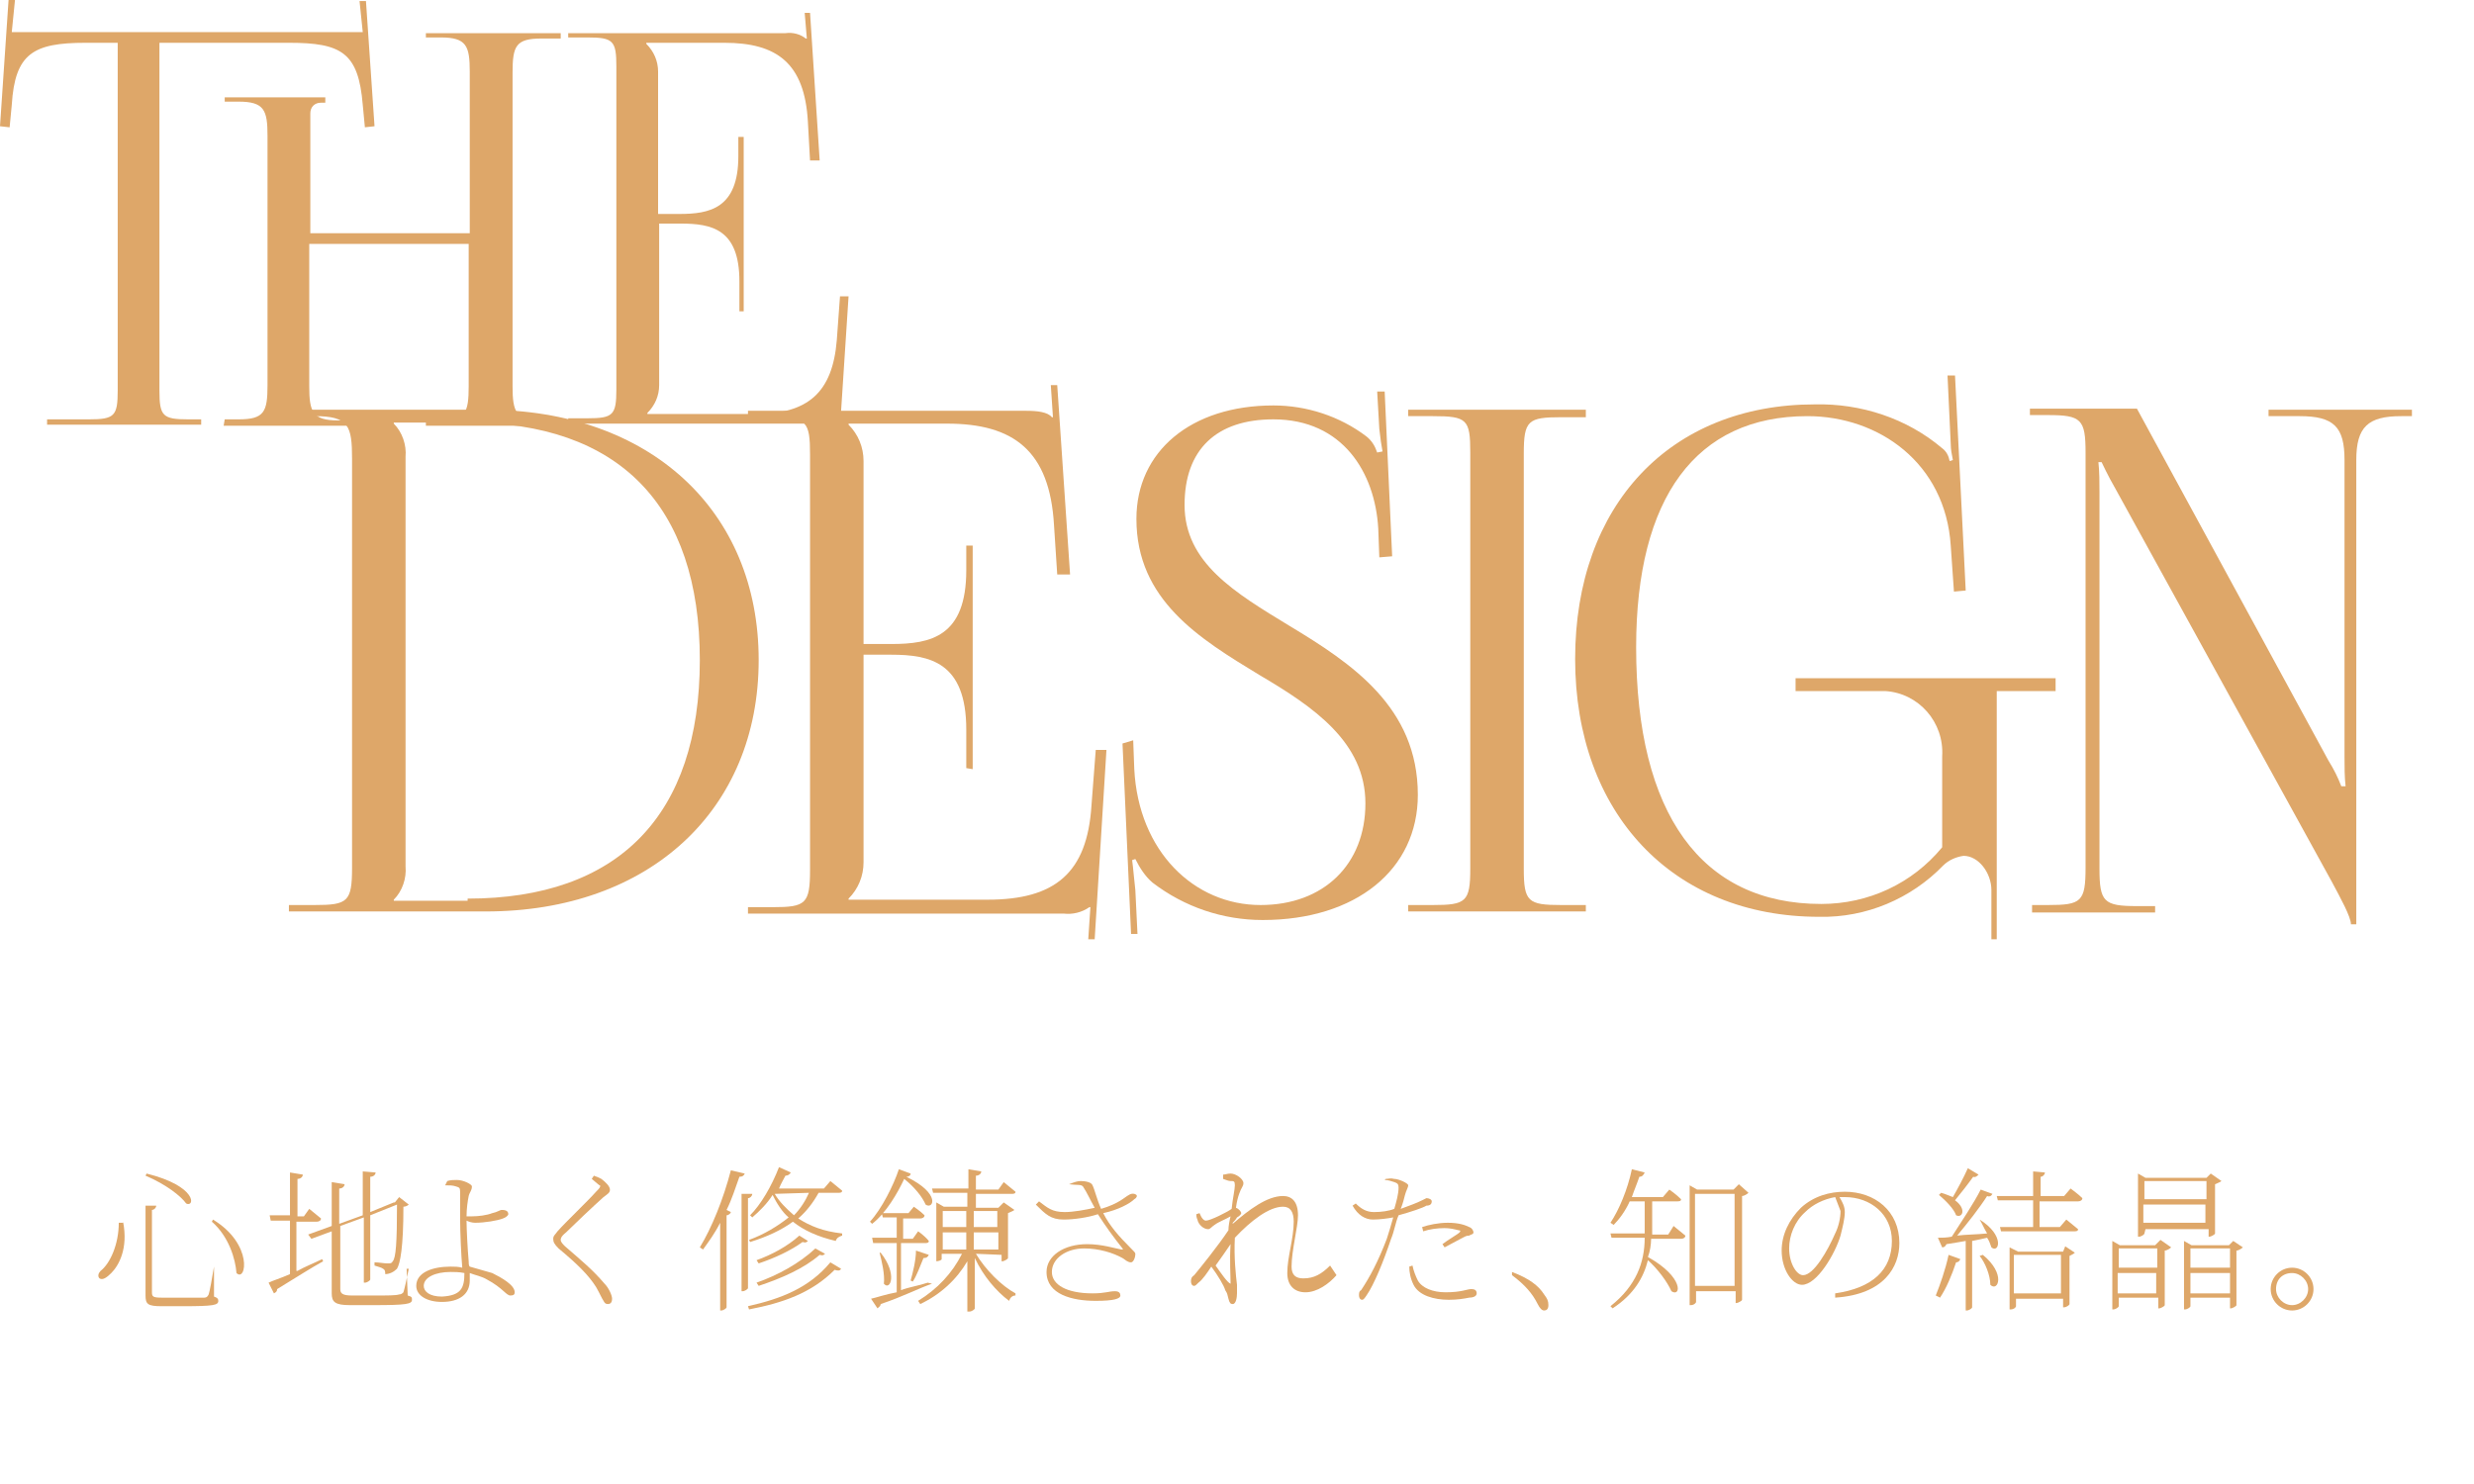
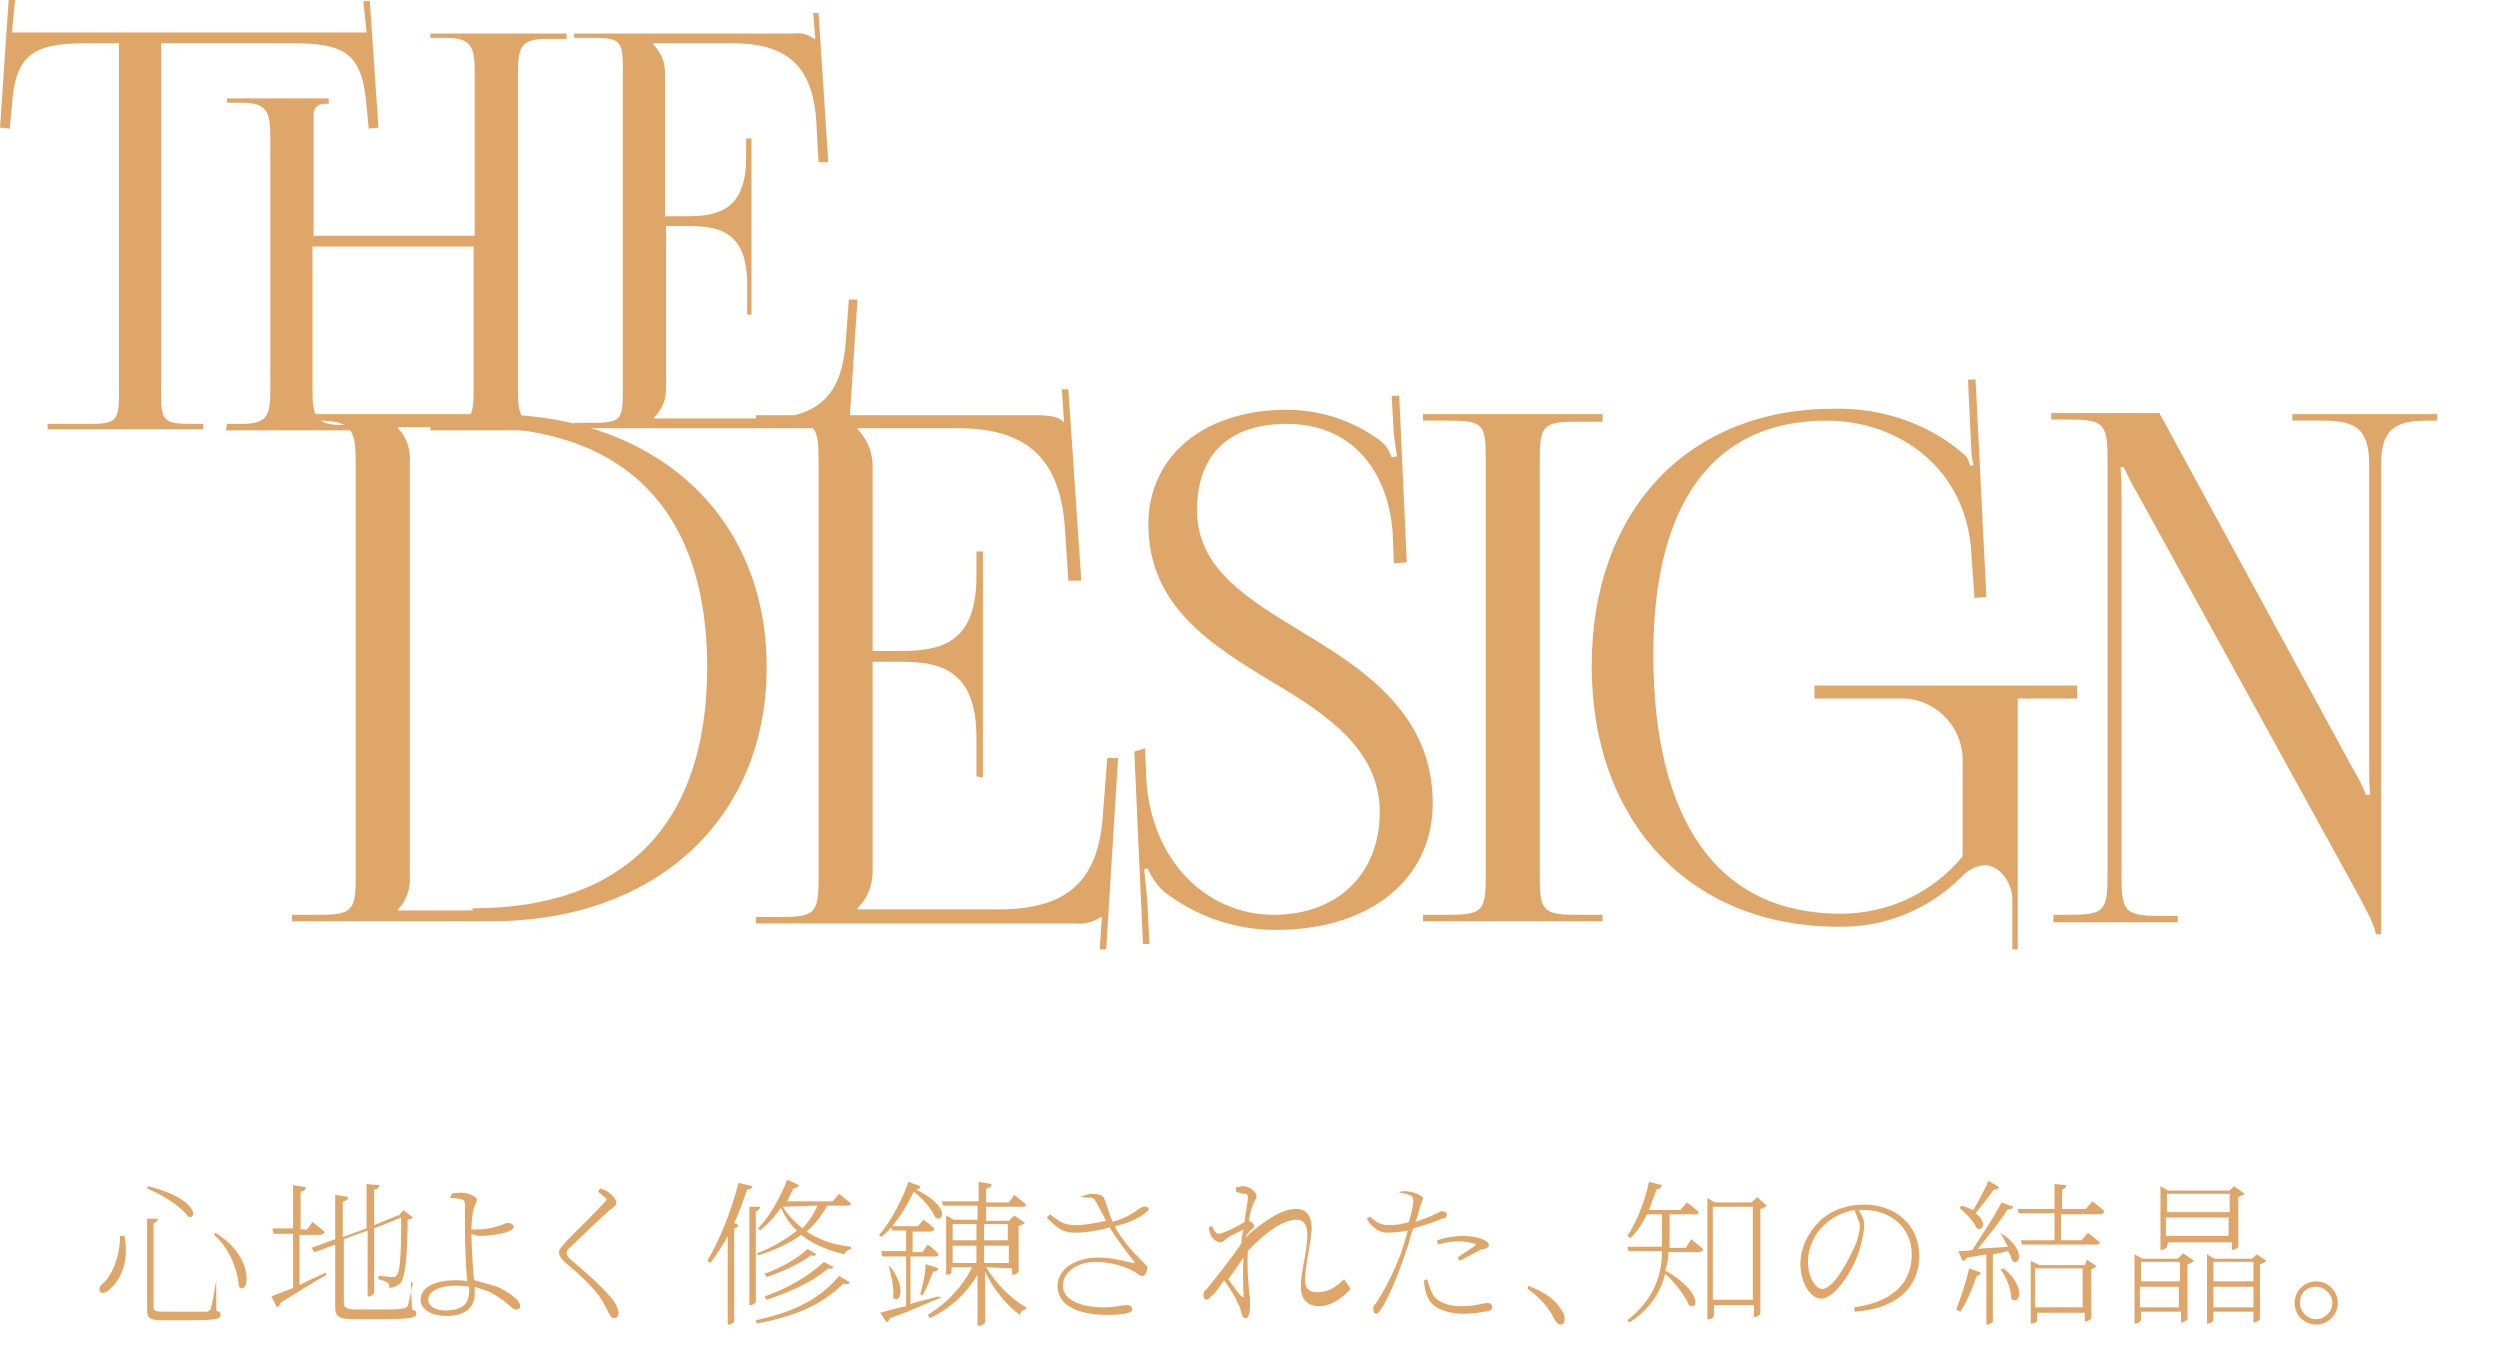
- <svg xmlns="http://www.w3.org/2000/svg" version="1.1" id="レイヤー_1" x="0px" y="0px" viewBox="0 0 231.2 138.7" style="enable-background:new 0 0 231.2 138.7;" xml:space="preserve">
+ <svg xmlns="http://www.w3.org/2000/svg" version="1.1" id="レイヤー_1" x="0px" y="0px" viewBox="0 0 231.2 125" style="enable-background:new 0 0 231.2 138.7;" xml:space="preserve">
  <style type="text/css">
	.st0{enable-background:new    ;}
	.st1{fill:#DEA769;}
</style>
  <g>
    <g class="st0">
      <path class="st1" d="M11.5,114.2c0.5,2.5-0.4,4.1-1.1,4.8c-0.4,0.4-0.8,0.7-1.1,0.5c-0.2-0.2-0.1-0.5,0.1-0.7    c0.9-0.7,1.7-2.5,1.7-4.5H11.5z M14.6,112.7c0,0.2-0.2,0.4-0.4,0.4v7.7c0,0.4,0.1,0.5,0.9,0.5h2c1,0,1.7,0,2,0    c0.2,0,0.3-0.1,0.4-0.3c0.1-0.3,0.3-1.4,0.5-2.6H20v2.8c0.3,0.1,0.4,0.2,0.4,0.4c0,0.4-0.4,0.5-3.3,0.5h-2c-1.3,0-1.5-0.2-1.5-1    v-8.4L14.6,112.7z M17.4,112.5c-0.5-0.7-1.9-1.8-3.8-2.6l0.1-0.2C18.5,110.9,18.2,112.9,17.4,112.5z M22.1,119    c-0.1-1.3-0.7-3.4-2.3-4.8l0.1-0.2C23.7,116.3,23,119.9,22.1,119z" />
    </g>
    <g class="st0">
      <path class="st1" d="M27.8,118.8c0.7-0.4,1.5-0.7,2.3-1.1l0.1,0.2c-1.1,0.6-2.5,1.5-4.3,2.6c0,0.2-0.1,0.3-0.3,0.4l-0.5-1    c0.4-0.2,1.1-0.4,2-0.8v-5h-1.8l-0.1-0.5h1.9v-4l1.2,0.2c0,0.2-0.2,0.4-0.5,0.4v3.5h0.6l0.5-0.7c0,0,0.6,0.5,1.1,0.9    c0,0.2-0.2,0.3-0.4,0.3h-1.9V118.8z M38.1,121.1c0.4,0.1,0.4,0.2,0.4,0.4c0,0.4-0.5,0.5-3.6,0.5h-2.2c-1.4,0-1.7-0.3-1.7-1.1v-5.8    l-1.9,0.7l-0.3-0.4l2.2-0.8v-4.1l1.2,0.2c0,0.2-0.2,0.4-0.5,0.4v3.3l2.2-0.8v-4.1l1.2,0.1c0,0.2-0.2,0.4-0.5,0.4v3.3l2.2-0.9h0.1    l0,0l0.4-0.5l0.9,0.7c-0.1,0.1-0.3,0.2-0.5,0.2c0,3.8-0.3,5.3-0.6,5.8c-0.3,0.3-0.7,0.5-1.1,0.5c0-0.2,0-0.4-0.2-0.5    c-0.1-0.1-0.5-0.2-0.8-0.3v-0.3c0.4,0,0.9,0.1,1.2,0.1c0.3,0,0.4,0,0.5-0.2c0.3-0.3,0.4-1.8,0.4-5.3l-2.5,1v6    c0,0.1-0.3,0.3-0.5,0.3h-0.1v-6.1l-2.2,0.8v5.9c0,0.4,0.2,0.6,1.1,0.6h2.2c1.1,0,1.9,0,2.2-0.1c0.2,0,0.3-0.1,0.4-0.2    c0.1-0.3,0.3-1.2,0.5-2.2H38L38.1,121.1z" />
    </g>
    <g class="st0">
      <path class="st1" d="M41.8,110.4c0.3-0.1,0.6-0.1,0.9-0.1c0.6,0,1.4,0.4,1.4,0.6c0,0.4-0.2,0.5-0.3,0.9c-0.1,0.5-0.2,1.2-0.2,1.9    c0.2,0,0.4,0,0.5,0c0.6,0,1.4-0.1,1.9-0.3c0.5-0.1,0.7-0.3,0.9-0.3c0.5,0,0.6,0.2,0.6,0.4c0,0.1-0.2,0.3-0.5,0.4    c-0.5,0.2-1.7,0.4-2.6,0.4c-0.3,0-0.6-0.1-0.8-0.2c0,0.8,0.1,2.7,0.2,3.8c0,0.2,0,0.4,0.1,0.5c0.7,0.2,1.4,0.4,2.1,0.6    c0.8,0.4,2.1,1.1,2.1,1.8c0,0.2-0.1,0.3-0.4,0.3c-0.4,0-0.7-0.7-2.2-1.5c-0.5-0.3-1.1-0.4-1.6-0.6c0,0.2,0,0.5,0,0.7    c0,1.3-1,2-2.6,2c-1.4,0-2.4-0.6-2.4-1.5c0-1.3,1.6-1.8,3.2-1.8c0.4,0,0.7,0,1.1,0.1c-0.1-1.1-0.2-3.4-0.2-4.5c0-1,0-2.3,0-2.6    c0-0.4-0.1-0.4-0.4-0.5c-0.3-0.1-0.6-0.1-1-0.1L41.8,110.4z M43.4,119c-0.5-0.1-0.9-0.1-1.3-0.1c-1.4,0-2.5,0.5-2.5,1.3    c0,0.5,0.5,1,1.7,1C43.1,121.1,43.4,120.4,43.4,119z" />
    </g>
    <g class="st0">
      <path class="st1" d="M55.3,110.2l0.2-0.3c0.3,0.1,0.5,0.2,0.7,0.3c0.4,0.3,0.8,0.7,0.8,1c0,0.3-0.2,0.4-0.6,0.7    c-0.9,0.8-2.9,2.7-3.5,3.3c-0.5,0.4-0.5,0.6-0.5,0.7c0,0.2,0.2,0.4,0.4,0.6c1.5,1.3,2.6,2.2,3.7,3.5c0.4,0.4,0.7,1.1,0.7,1.4    c0,0.4-0.2,0.5-0.4,0.5s-0.3-0.1-0.4-0.3c-0.2-0.3-0.3-0.6-0.7-1.3c-0.7-1.1-1.7-2.1-3.5-3.6c-0.4-0.4-0.5-0.6-0.5-0.9    s0.2-0.4,0.4-0.7c0.7-0.8,2.9-2.9,3.6-3.7c0.3-0.3,0.4-0.4,0.4-0.6C56.1,110.9,55.9,110.7,55.3,110.2z" />
    </g>
    <g class="st0">
      <path class="st1" d="M69.6,109.7c-0.1,0.2-0.2,0.3-0.5,0.3c-0.4,1.1-0.7,2.1-1.2,3.1l0.4,0.2c0,0.1-0.2,0.3-0.4,0.3v8.6    c0,0.1-0.3,0.3-0.5,0.3h-0.1v-8.2c-0.5,1-1.1,1.8-1.6,2.5l-0.3-0.2c1.1-1.8,2.2-4.5,2.9-7.2L69.6,109.7z M70.3,111.6    c0,0.2-0.2,0.4-0.4,0.4v8.4c0,0.1-0.3,0.3-0.5,0.3h-0.1v-9.1L70.3,111.6z M69.9,122.1c3.1-0.7,5.7-1.7,7.7-4.1l1,0.6    c-0.1,0.2-0.3,0.2-0.6,0.1c-2.2,2.2-4.9,3.1-8,3.7L69.9,122.1z M76.5,111.5c-0.5,0.9-1.1,1.7-1.9,2.4c1.1,0.7,2.3,1.2,4.1,1.4v0.2    c-0.3,0.1-0.5,0.2-0.6,0.5c-1.7-0.4-3-1-4-1.8c-1.1,0.8-2.4,1.4-4,1.9l-0.1-0.2c1.4-0.5,2.7-1.3,3.7-2.1c-0.6-0.5-1.1-1.3-1.5-2.1    c-0.5,0.8-1.2,1.5-1.9,2.1l-0.2-0.2c1-1,2-2.7,2.7-4.5l1.1,0.5c-0.1,0.2-0.3,0.3-0.5,0.3c-0.2,0.4-0.4,0.7-0.6,1.2H77l0.6-0.7    c0,0,0.6,0.5,1.1,0.9c0,0.2-0.2,0.2-0.4,0.2C78.3,111.5,76.5,111.5,76.5,111.5z M70.7,119.9c2-0.7,4-1.8,5.5-3.2l0.9,0.5    c-0.1,0.1-0.2,0.2-0.5,0.1c-1.5,1.3-3.6,2.2-5.7,2.9L70.7,119.9z M75.5,116c-0.1,0.1-0.2,0.2-0.5,0.1c-1.1,0.8-2.6,1.5-4.1,2    l-0.2-0.3c1.4-0.5,2.9-1.3,4-2.3L75.5,116z M72.4,111.6c0.4,0.7,1.1,1.4,1.8,2c0.6-0.6,1.1-1.4,1.4-2.1L72.4,111.6L72.4,111.6z" />
    </g>
    <g class="st0">
      <path class="st1" d="M85.1,109.7c0,0.2-0.2,0.3-0.4,0.3c3.3,1.6,2.5,3.1,1.8,2.6c-0.3-0.7-1-1.6-2-2.4c-0.6,1.3-1.7,3.2-3,4.2    l-0.2-0.2c1.1-1.2,2.2-3.4,2.7-4.9L85.1,109.7z M87.1,120c-1.2,0.4-2.7,1.2-4.8,1.9c0,0.2-0.2,0.3-0.3,0.4l-0.6-0.9    c0.5-0.1,1.3-0.4,2.4-0.6v-4.6h-2.2l-0.1-0.5h2.3v-1.9h-1.3l-0.1-0.4h2.5l0.5-0.6c0,0,0.6,0.4,1,0.8c0,0.2-0.2,0.3-0.4,0.3h-1.6    v1.9h0.9l0.5-0.7c0,0,0.6,0.4,1,0.9c0,0.2-0.2,0.2-0.4,0.2h-2.2v4.4c0.8-0.3,1.6-0.4,2.5-0.7L87.1,120z M82.3,117.1    c1.6,2,0.9,3.6,0.3,2.9c0.1-0.9-0.2-2.1-0.4-2.9H82.3z M85.1,119.7c0.2-0.7,0.5-1.9,0.5-2.8l1.2,0.4c-0.1,0.2-0.2,0.3-0.5,0.3    c-0.3,0.7-0.6,1.6-1,2.2L85.1,119.7z M91.2,117.2c0.9,1.5,2.4,3,3.7,3.7v0.2c-0.3,0-0.5,0.2-0.6,0.5c-1.2-0.9-2.4-2.3-3.2-4v4.7    c0,0.1-0.3,0.3-0.5,0.3h-0.2v-4.7c-1,1.7-2.5,3.1-4.4,4l-0.2-0.3c1.8-1.1,3.2-2.6,4.1-4.4H88v0.5c0,0.1-0.3,0.2-0.5,0.2h0v-5.5    l0.7,0.4h2.2v-1.3h-3.2l-0.1-0.4h3.4v-1.8l1.2,0.2c0,0.2-0.2,0.4-0.5,0.4v1.3h2.1l0.5-0.7c0,0,0.6,0.5,1.1,0.9    c0,0.2-0.2,0.2-0.4,0.2h-3.3v1.3h2.1l0.5-0.5l1,0.7c-0.1,0.1-0.4,0.2-0.6,0.3v4.2c0,0.1-0.4,0.3-0.5,0.3h-0.1v-0.6L91.2,117.2    L91.2,117.2z M88.1,113.2v1.5h2.2v-1.5H88.1z M88.1,116.8h2.2v-1.6h-2.2V116.8z M91,113.2v1.5h2.2v-1.5H91z M93.3,116.8v-1.6H91    v1.6H93.3z" />
    </g>
    <g class="st0">
      <path class="st1" d="M99.9,110.7c0.5-0.2,0.8-0.3,1.1-0.3c0.4,0,1,0.1,1.1,0.4c0.2,0.4,0.4,1.3,0.8,2.2c1.7-0.5,2.2-1.1,2.6-1.3    c0.3-0.2,0.6-0.1,0.7,0c0.1,0.1,0,0.3-0.2,0.4c-0.4,0.4-1.5,1-2.9,1.3c0.6,1.2,1.5,2.2,2.5,3.2c0.4,0.4,0.5,0.5,0.5,0.6    c0,0.4-0.2,0.8-0.4,0.8c-0.3,0-0.5-0.2-0.8-0.4c-0.9-0.5-2.2-0.9-3.6-0.9c-1.6,0-3,0.9-3,2.2c0,1.2,1.4,2,3.8,2    c1.2,0,1.5-0.2,2.1-0.2c0.4,0,0.5,0.2,0.5,0.4c0,0.3-0.6,0.5-2.3,0.5c-2.2,0-4.6-0.6-4.6-2.7c0-1.5,1.6-2.6,3.8-2.6    c1.4,0,2.6,0.4,3.2,0.5c0.1,0,0.2,0,0.1-0.1c-0.8-1-1.6-2.1-2.3-3.2c-0.9,0.3-2.2,0.5-3.2,0.5c-1.2,0-1.7-0.5-2.6-1.4l0.3-0.3    c0.8,0.6,1.2,1,2.4,1c0.8,0,1.9-0.2,2.8-0.4c-0.4-0.7-0.7-1.4-1.1-2C101,110.7,100.7,110.8,99.9,110.7L99.9,110.7z" />
    </g>
    <g class="st0">
      <path class="st1" d="M124.9,119.2c-0.7,0.8-1.8,1.6-2.9,1.6c-1,0-1.7-0.6-1.7-1.8c0-1.5,0.6-3.2,0.6-4.8c0-0.9-0.3-1.4-1-1.4    c-1.3,0-3,1.3-4.5,2.9c-0.1,1.8,0.1,3.6,0.2,4.4c0,0.3,0,0.5,0,0.8c0,0.4-0.1,1-0.4,1c-0.2,0-0.3-0.1-0.4-0.5s-0.1-0.5-0.3-0.8    c-0.1-0.4-0.7-1.4-1.3-2.2c-0.4,0.6-0.8,1.2-1.2,1.5c-0.2,0.2-0.3,0.3-0.4,0.3c-0.2,0-0.3-0.2-0.3-0.4c0-0.2,0-0.4,0.3-0.6    c0.5-0.6,2.2-2.7,3.2-4.2c0-0.4,0.1-0.9,0.2-1.3c-0.5,0.3-1.1,0.5-1.5,0.8c-0.3,0.2-0.4,0.4-0.6,0.4c-0.4,0-0.9-0.4-1-0.9    c-0.1-0.2-0.1-0.4-0.1-0.5l0.3-0.1c0.2,0.5,0.4,0.7,0.6,0.7c0.4,0,2-0.8,2.4-1.1c0.1-1,0.3-1.8,0.3-2.2c0-0.4-0.1-0.4-0.4-0.4    c-0.2,0-0.4-0.1-0.7-0.2v-0.4c0.2,0,0.4-0.1,0.7-0.1c0.5,0,1.2,0.5,1.2,0.9c0,0.3-0.2,0.4-0.4,1c-0.1,0.3-0.2,0.6-0.3,1.3    c0.3,0.1,0.5,0.4,0.5,0.5s-0.2,0.3-0.4,0.4c-0.1,0.2-0.3,0.4-0.4,0.5v0.1c1.5-1.3,3.2-2.6,4.7-2.6c0.8,0,1.4,0.5,1.4,1.8    c0,1.1-0.6,3.3-0.6,4.8c0,0.8,0.4,1.1,1.1,1.1c1,0,1.7-0.4,2.5-1.2L124.9,119.2z M115,120c0-0.8-0.1-2.2,0-3.7    c-0.4,0.6-0.9,1.3-1.4,2C114.1,119,114.7,119.9,115,120C115,120.2,115,120.2,115,120z" />
    </g>
    <g class="st0">
      <path class="st1" d="M129.5,110.2c0.3,0,0.4-0.1,0.8,0c0.4,0,1.3,0.4,1.3,0.6c0,0.2-0.2,0.5-0.3,0.9c-0.1,0.4-0.2,0.8-0.4,1.3    c0.8-0.3,1.4-0.5,2-0.8c0.2-0.1,0.4-0.2,0.4-0.2c0.2,0,0.5,0.1,0.5,0.3c0,0.2-0.1,0.4-0.5,0.4c-0.3,0.2-1.5,0.6-2.6,0.9    c-0.3,0.7-0.4,1.5-0.7,2.2c-0.7,2.1-1.6,4.3-2.3,5.3c-0.2,0.3-0.3,0.4-0.4,0.4c-0.2,0-0.3-0.2-0.3-0.4s0-0.4,0.2-0.5    c0.8-1.2,1.6-2.7,2.4-4.8c0.2-0.6,0.4-1.3,0.6-2c-0.5,0.1-1.3,0.2-1.9,0.2c-0.7,0-1.4-0.4-1.9-1.3l0.3-0.2c0.5,0.5,1,0.8,1.7,0.8    c0.7,0,1.4-0.1,1.9-0.3c0.2-0.7,0.4-1.4,0.4-2c0-0.3-0.1-0.4-0.4-0.5c-0.3-0.1-0.6-0.2-0.9-0.2L129.5,110.2z M132,118.3    c0.1,0.5,0.3,1,0.5,1.4c0.4,0.7,1.4,1.1,2.6,1.1c1.5,0,2-0.3,2.4-0.3c0.3,0,0.5,0.1,0.5,0.4c0,0.3-0.4,0.4-0.7,0.4    c-0.5,0.1-1.1,0.2-1.9,0.2c-1.4,0-2.8-0.4-3.3-1.4c-0.3-0.6-0.4-1.2-0.4-1.7L132,118.3z M132.9,114.7c0.6-0.2,1.5-0.4,2.4-0.4    c1,0,1.6,0.2,2,0.4c0.3,0.1,0.4,0.4,0.4,0.5c0,0.2-0.3,0.2-0.4,0.3c-0.3,0-0.4,0.1-0.8,0.3c-0.4,0.2-1.1,0.6-1.5,0.8l-0.2-0.3    c0.5-0.4,1.4-0.9,1.6-1.1c0.1-0.1,0.1-0.2-0.1-0.2c-0.4-0.1-0.8-0.2-1.3-0.2c-0.7,0-1.4,0.1-2,0.3L132.9,114.7z" />
    </g>
    <g class="st0">
      <path class="st1" d="M141.3,118.9c1.6,0.6,2.5,1.3,3,2.1c0.3,0.4,0.4,0.6,0.4,1c0,0.4-0.2,0.5-0.4,0.5s-0.4-0.2-0.6-0.6    c-0.5-1-1.2-1.8-2.4-2.7L141.3,118.9z" />
    </g>
    <g class="st0">
      <path class="st1" d="M156.4,114.6c0,0,0.6,0.5,1.1,0.9c0,0.2-0.2,0.3-0.4,0.3h-2.8c0,0.5-0.1,1.2-0.3,1.7c3.4,1.9,3.1,3.8,2.2,3.2    c-0.4-0.9-1.3-2.1-2.2-2.9c-0.4,1.6-1.3,3.2-3.3,4.5l-0.2-0.2c2.4-1.9,3.2-4.1,3.2-6.4h-3.1l-0.1-0.4h3.2c0-0.2,0-0.4,0-0.5v-2.5    h-1.4c-0.4,0.9-1,1.7-1.5,2.2l-0.3-0.2c0.8-1.2,1.6-3.1,2-5l1.2,0.3c-0.1,0.2-0.2,0.4-0.5,0.4c-0.2,0.6-0.5,1.3-0.7,1.9h2.9    l0.6-0.7c0,0,0.6,0.4,1.1,0.9c0,0.2-0.2,0.2-0.4,0.2h-2.3v2.5c0,0.2,0,0.4,0,0.6h1.5L156.4,114.6z M163.4,111.5    c-0.1,0.1-0.4,0.3-0.6,0.3v9.7c0,0.1-0.4,0.3-0.5,0.3h-0.1v-1.1h-3.7v1c0,0.1-0.2,0.3-0.5,0.3h-0.1v-11.2l0.7,0.4h3.4l0.5-0.5    L163.4,111.5z M162.1,120.2v-8.6h-3.7v8.6H162.1z" />
    </g>
    <g class="st0">
      <path class="st1" d="M171.5,120.9c3.5-0.5,5.3-2.2,5.3-4.9c0-2.5-2-4.1-4.4-4.1c-0.2,0-0.4,0-0.5,0c0.3,0.5,0.5,0.9,0.5,1.4    c0,0.6-0.2,1.4-0.4,2.2c-0.5,1.7-2.2,4.6-3.6,4.6c-0.9,0-1.9-1.4-1.9-3.2c0-1.5,0.7-2.9,1.8-4c1.2-1.1,2.7-1.5,4.1-1.5    c2.8,0,5.1,1.8,5.1,4.8c0,2.2-1.4,4.8-6,5.1V120.9z M171.5,111.9c-1.1,0.2-2.1,0.7-2.8,1.4c-1,0.9-1.5,2.2-1.5,3.4    c0,1.4,0.7,2.5,1.3,2.5c1,0,2.3-2.3,3-3.9c0.3-0.6,0.5-1.4,0.5-2.1C171.8,112.7,171.7,112.4,171.5,111.9z" />
    </g>
    <g class="st0">
      <path class="st1" d="M180.9,121.1c0.4-1,0.9-2.4,1.2-3.8l1.1,0.4c-0.1,0.2-0.2,0.3-0.4,0.3c-0.4,1.2-0.9,2.4-1.5,3.3L180.9,121.1z     M185,114c2.4,1.5,1.8,3.2,1.1,2.6c-0.1-0.3-0.2-0.6-0.4-0.9c-0.4,0.1-0.9,0.2-1.4,0.3v6.2c0,0.1-0.3,0.3-0.5,0.3h-0.1V116    c-0.5,0.1-1.2,0.2-1.8,0.3c-0.1,0.2-0.2,0.3-0.4,0.3l-0.4-0.9c0.4,0,0.8,0,1.3-0.1c0.9-1.4,2.1-3.2,2.7-4.4l1.1,0.4    c-0.1,0.2-0.3,0.3-0.5,0.2c-0.7,1.1-1.8,2.5-2.8,3.7c0.8-0.1,1.8-0.1,2.8-0.2C185.4,114.8,185.2,114.3,185,114L185,114z     M184.9,109.8c-0.1,0.1-0.3,0.3-0.5,0.2c-0.5,0.7-1.2,1.6-1.7,2.2c1.1,0.8,0.7,1.7,0.1,1.4c-0.2-0.6-1-1.4-1.6-1.9l0.2-0.2    c0.4,0.1,0.8,0.3,1.1,0.4c0.4-0.7,1-1.8,1.4-2.7L184.9,109.8z M185.3,117.3c2.2,1.8,1.4,3.5,0.7,2.8c0-0.9-0.5-2.1-1-2.7    L185.3,117.3z M190.6,112.2v2.5h1.9l0.6-0.7c0,0,0.6,0.5,1.1,0.9c0,0.2-0.2,0.2-0.4,0.2h-6.8l-0.1-0.4h3.1v-2.5h-3.3l-0.1-0.4h3.4    v-2.3l1.1,0.1c0,0.2-0.2,0.4-0.4,0.4v1.8h2.2l0.6-0.7c0,0,0.7,0.5,1.1,0.9c0,0.2-0.2,0.3-0.4,0.3h-3.6V112.2z M193,116.5l0.9,0.6    c-0.1,0.1-0.3,0.2-0.5,0.3v4.5c0,0.1-0.3,0.3-0.5,0.3h-0.1v-0.8h-4.4v0.7c0,0.1-0.2,0.3-0.5,0.3h-0.1v-5.8l0.8,0.4h4.2L193,116.5z     M192.6,120.9v-3.6h-4.4v3.6H192.6z" />
    </g>
    <g class="st0">
      <path class="st1" d="M201.9,115.9l1,0.7c-0.1,0.1-0.4,0.3-0.6,0.3v5.1c0,0.1-0.4,0.3-0.5,0.3h-0.1v-1H198v0.8    c0,0.1-0.3,0.3-0.5,0.3h-0.1V116l0.7,0.4h3.3L201.9,115.9z M198,116.7v1.8h3.6v-1.8H198z M201.5,120.8V119h-3.6v1.9H201.5z     M200.4,115.3c0,0.1-0.3,0.3-0.5,0.3h-0.1v-5.9l0.7,0.4h5.7l0.4-0.4l1,0.7c-0.1,0.1-0.4,0.2-0.6,0.3v4.6c0,0.1-0.4,0.3-0.5,0.3    h-0.1v-0.7h-5.9L200.4,115.3L200.4,115.3z M200.4,110.4v1.7h5.8v-1.7H200.4z M206.1,114.3v-1.7h-5.8v1.7H206.1z M209.6,116.6    c-0.1,0.1-0.4,0.3-0.6,0.3v5.1c0,0.1-0.4,0.3-0.5,0.3h-0.1v-1h-3.7v0.8c0,0.1-0.3,0.3-0.5,0.3h-0.1V116l0.7,0.4h3.5l0.4-0.4    L209.6,116.6z M204.7,116.7v1.8h3.7v-1.8H204.7z M208.4,120.8V119h-3.7v1.9H208.4z" />
    </g>
    <g class="st0">
      <path class="st1" d="M212.2,120.5c0-1.1,0.9-2,2-2c1.1,0,2,0.9,2,2s-0.9,2-2,2C213.1,122.5,212.2,121.6,212.2,120.5z M212.7,120.5    c0,0.8,0.7,1.5,1.5,1.5s1.5-0.7,1.5-1.5s-0.7-1.5-1.5-1.5C213.3,119,212.7,119.6,212.7,120.5z" />
    </g>
  </g>
  <g>
    <path class="st1" d="M4.4,39.2h3.9c2.4,0,2.7-0.3,2.7-2.7V4H8C3.1,4,1.4,5,1.1,9.8l-0.2,2.1L0,11.8L0.8,0h0.6L1.1,3h32.8l-0.3-2.9   h0.6L35,11.8l-0.9,0.1l-0.2-2.1C33.5,4.9,31.9,4,27,4H14.9v32.5c0,2.4,0.3,2.7,2.7,2.7h1.2v0.5H4.4V39.2z M21,39.2h1.3   c2.4,0,2.7-0.7,2.7-3.2V12.7c0-2.4-0.3-3.2-2.7-3.2H21V9.1h9.4v0.5H30c-0.6,0-1,0.4-1,1v0.1v11.1h14.9V6.7c0-2.4-0.3-3.2-2.7-3.2   h-1.4V3.1h12.6v0.5h-1.8c-2.4,0-2.7,0.7-2.7,3.2v29.3c0,2.4,0.3,3.2,2.7,3.2h1.8v0.5H39.8v-0.5h1.3c2.4,0,2.7-0.7,2.7-3.2V22.8   H28.9v13.3c0,2.4,0.3,3.2,2.7,3.2h1.3v0.5h-12L21,39.2L21,39.2z" />
    <path class="st1" d="M69.1,29.1v-2.8c0-4.9-2.6-5.4-5.5-5.4h-2V36c0,1-0.4,1.9-1.1,2.6v0.1h10.1c4.9,0,7.2-2,7.6-6.9l0.3-4.1h0.8   l-0.9,13.8h-0.5l0.2-2.4H78c-0.5,0.4-1.2,0.6-1.9,0.5h-23v-0.5h1.8c2.4,0,2.7-0.3,2.7-2.7V6.2c0-2.4-0.3-2.7-2.7-2.7h-1.8V3.1h20.3   c0.7-0.1,1.4,0.1,1.9,0.5h0.1l-0.2-2.4h0.5L76.6,15h-0.9l-0.2-3.6C75.2,5.9,72.6,4,67.7,4h-7.3v0.1c0.7,0.7,1.1,1.6,1.1,2.6V20h2   c2.8,0,5.5-0.5,5.5-5.4v-1.8h0.5v16.3C69.5,29.1,69.1,29.1,69.1,29.1z" />
    <path class="st1" d="M27.1,84.6h2.3c3.1,0,3.5-0.3,3.5-3.5V42.9c0-3.1-0.3-4-3.5-4h-2.3v-0.6h18.3c15.3,0,25.5,9.4,25.5,23.4   S60.7,85.2,45.4,85.2H27v-0.6H27.1z M43.7,84c14.1,0,21.7-7.8,21.7-22.3s-7.6-22.2-21.7-22.2h-6.9v0.1c0.8,0.8,1.2,2,1.1,3.1V81   c0.1,1.1-0.3,2.3-1.1,3.1v0.1h6.9V84z" />
    <path class="st1" d="M90.3,71.8v-3.6c0-6.3-3.4-7-7-7h-2.6v19.4c0,1.3-0.5,2.5-1.4,3.4v0.1h13c6.3,0,9.3-2.5,9.7-8.8l0.4-5.2h1   l-1.1,17.7h-0.6l0.2-3h-0.1c-0.7,0.5-1.6,0.7-2.4,0.6H69.9v-0.6h2.3c3.1,0,3.5-0.3,3.5-3.5V42.5c0-3.1-0.3-3.5-3.5-3.5h-2.3v-0.6   h26c1,0,2,0.1,2.4,0.6h0.1l-0.2-3h0.6l1.2,17.7h-1.2l-0.3-4.6c-0.4-7-3.8-9.5-10-9.5h-9.2v0.1c0.9,0.9,1.4,2.1,1.4,3.4v17.1h2.6   c3.7,0,7-0.7,7-6.9V51h0.6v20.9L90.3,71.8L90.3,71.8z" />
    <path class="st1" d="M105.9,69.2l0.1,2.7c0.4,7.7,5.6,12.7,11.8,12.7c5.9,0,9.8-3.8,9.8-9.5s-4.8-9-9.9-12   c-5.6-3.4-11.5-7-11.5-14.6c0-6.3,5.1-10.6,12.8-10.6c3.1,0,6.2,1,8.7,2.9c0.5,0.4,0.8,0.9,1,1.5l0.5-0.1c-0.1-0.5-0.2-1.2-0.3-2.1   l-0.2-3.5h0.7l0.7,15.4l-1.2,0.1l-0.1-2.7c-0.3-5.2-3.3-10.2-9.8-10.2c-5.3,0-8.3,2.8-8.3,8c0,5.4,4.7,8.2,9.8,11.3   c5.8,3.5,12,7.6,12,15.8c0,7-5.8,11.7-14.5,11.7c-3.7,0-7.3-1.2-10.3-3.5c-0.7-0.6-1.2-1.4-1.6-2.2l-0.3,0.1c0.1,0.7,0.2,2,0.3,2.8   l0.2,4.1h-0.6l-0.8-17.8L105.9,69.2z" />
    <path class="st1" d="M131.6,84.6h2.3c3.1,0,3.5-0.3,3.5-3.4V42.3c0-3.1-0.3-3.4-3.5-3.4h-2.3v-0.6h16.6V39h-2.3   c-3.1,0-3.5,0.3-3.5,3.4v38.8c0,3.1,0.4,3.4,3.5,3.4h2.3v0.6h-16.6V84.6z" />
    <path class="st1" d="M186.1,87.8v-4.6c0-1.6-1.2-3.2-2.6-3.2c-0.7,0.1-1.4,0.4-1.9,0.9c-3,3.1-7.2,4.9-11.6,4.8   c-13.7,0-22.8-9.7-22.8-24.1s8.9-23.8,22.4-23.8c4.3-0.1,8.6,1.3,11.9,4.1c0.4,0.3,0.6,0.7,0.7,1.2l0.3-0.1c-0.1-0.5-0.2-1-0.2-1.5   l-0.3-6.4h0.7l1,20.1l-1.1,0.1l-0.3-4.3c-0.5-7.7-6.7-12.1-13.4-12.1c-10.4,0-16,7.6-16,21.6c0,15.6,6.1,24,17.3,24   c4.4,0,8.5-1.9,11.3-5.3v-8.5c0.2-3.2-2.2-5.9-5.3-6.1c-0.3,0-0.5,0-0.8,0h-7.6v-1.2h24.3v1.2h-5.5v23.2H186.1z" />
    <path class="st1" d="M189.7,84.6h1.7c3.1,0,3.5-0.3,3.5-3.5V42.3c0-3.1-0.4-3.5-3.5-3.5h-1.7v-0.6h10l17.9,32.9   c0.5,0.8,0.9,1.6,1.2,2.4h0.4c-0.1-0.9-0.1-1.8-0.1-2.7V43c0-3.1-1-4.1-4.2-4.1H212v-0.6h13.4v0.6h-1c-3.1,0-4.2,1-4.2,4.1v43.4   h-0.5c0-0.7-1-2.5-1.8-4l-20.2-36.7c-0.7-1.2-1.3-2.5-1.3-2.5h-0.3c0.1,0.9,0.1,1.9,0.1,2.8v35.2c0,3.1,0.4,3.5,3.5,3.5h1.7v0.6   h-11.5v-0.7H189.7z" />
  </g>
</svg>
